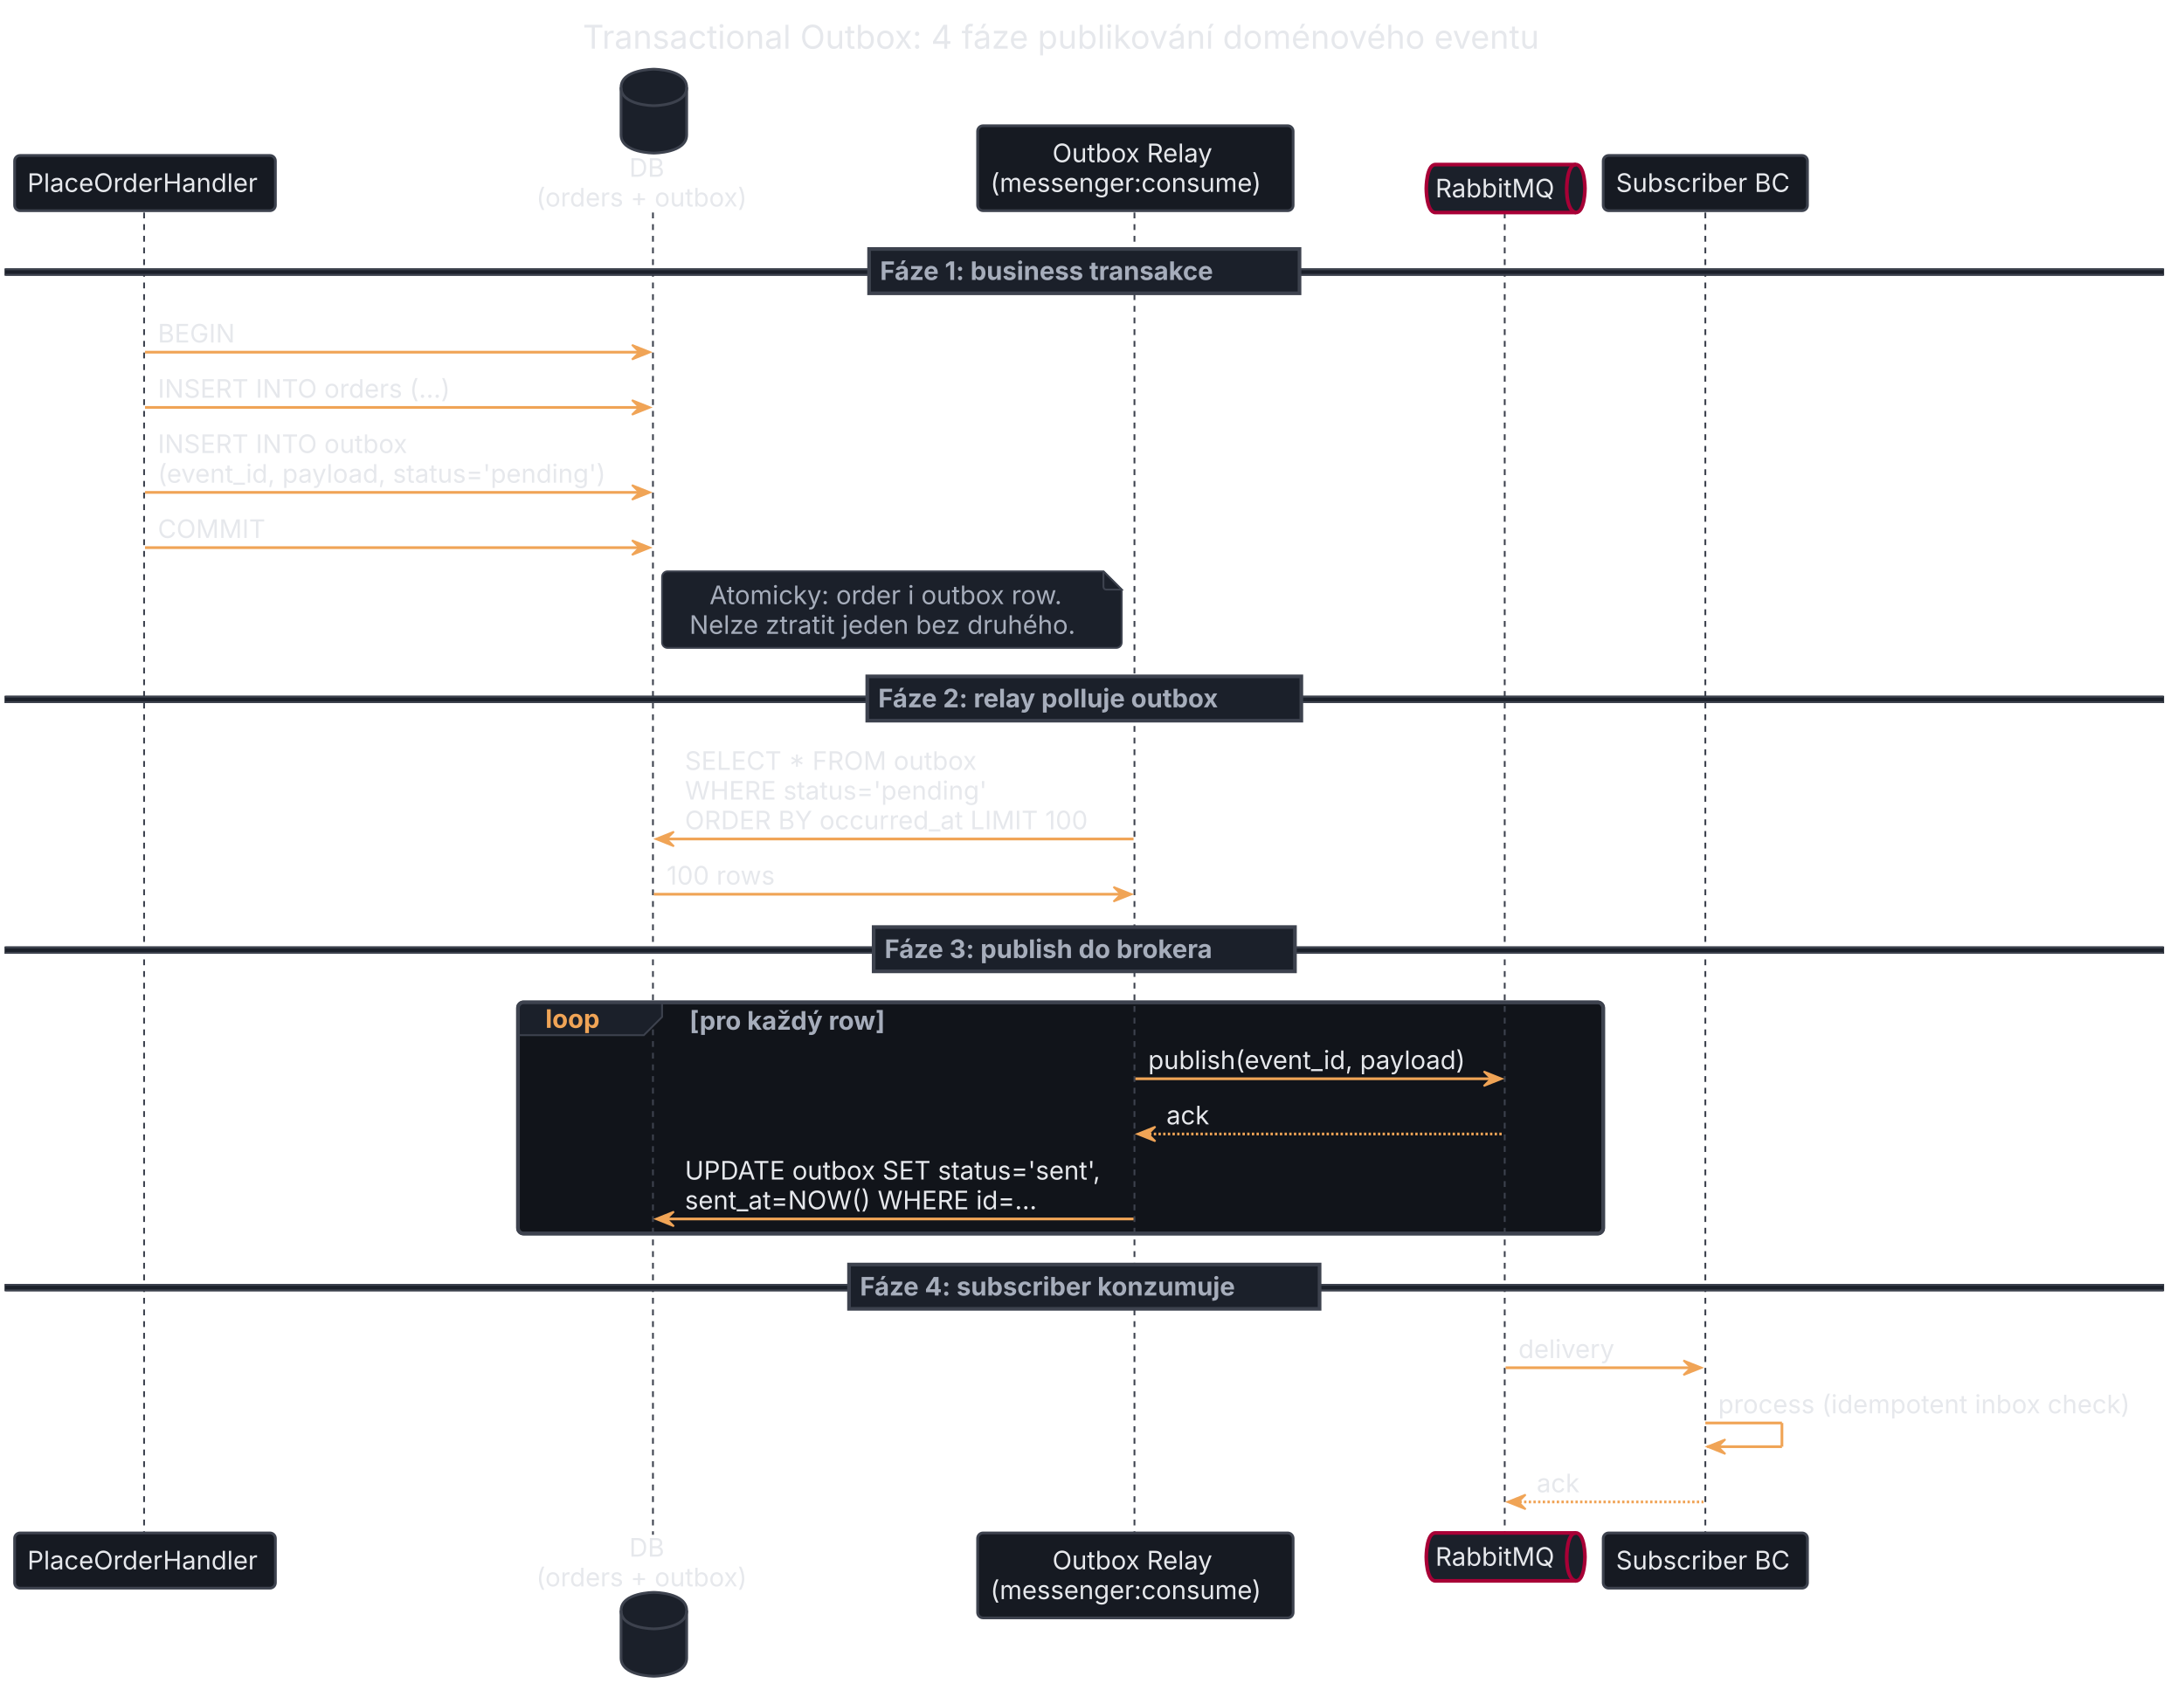
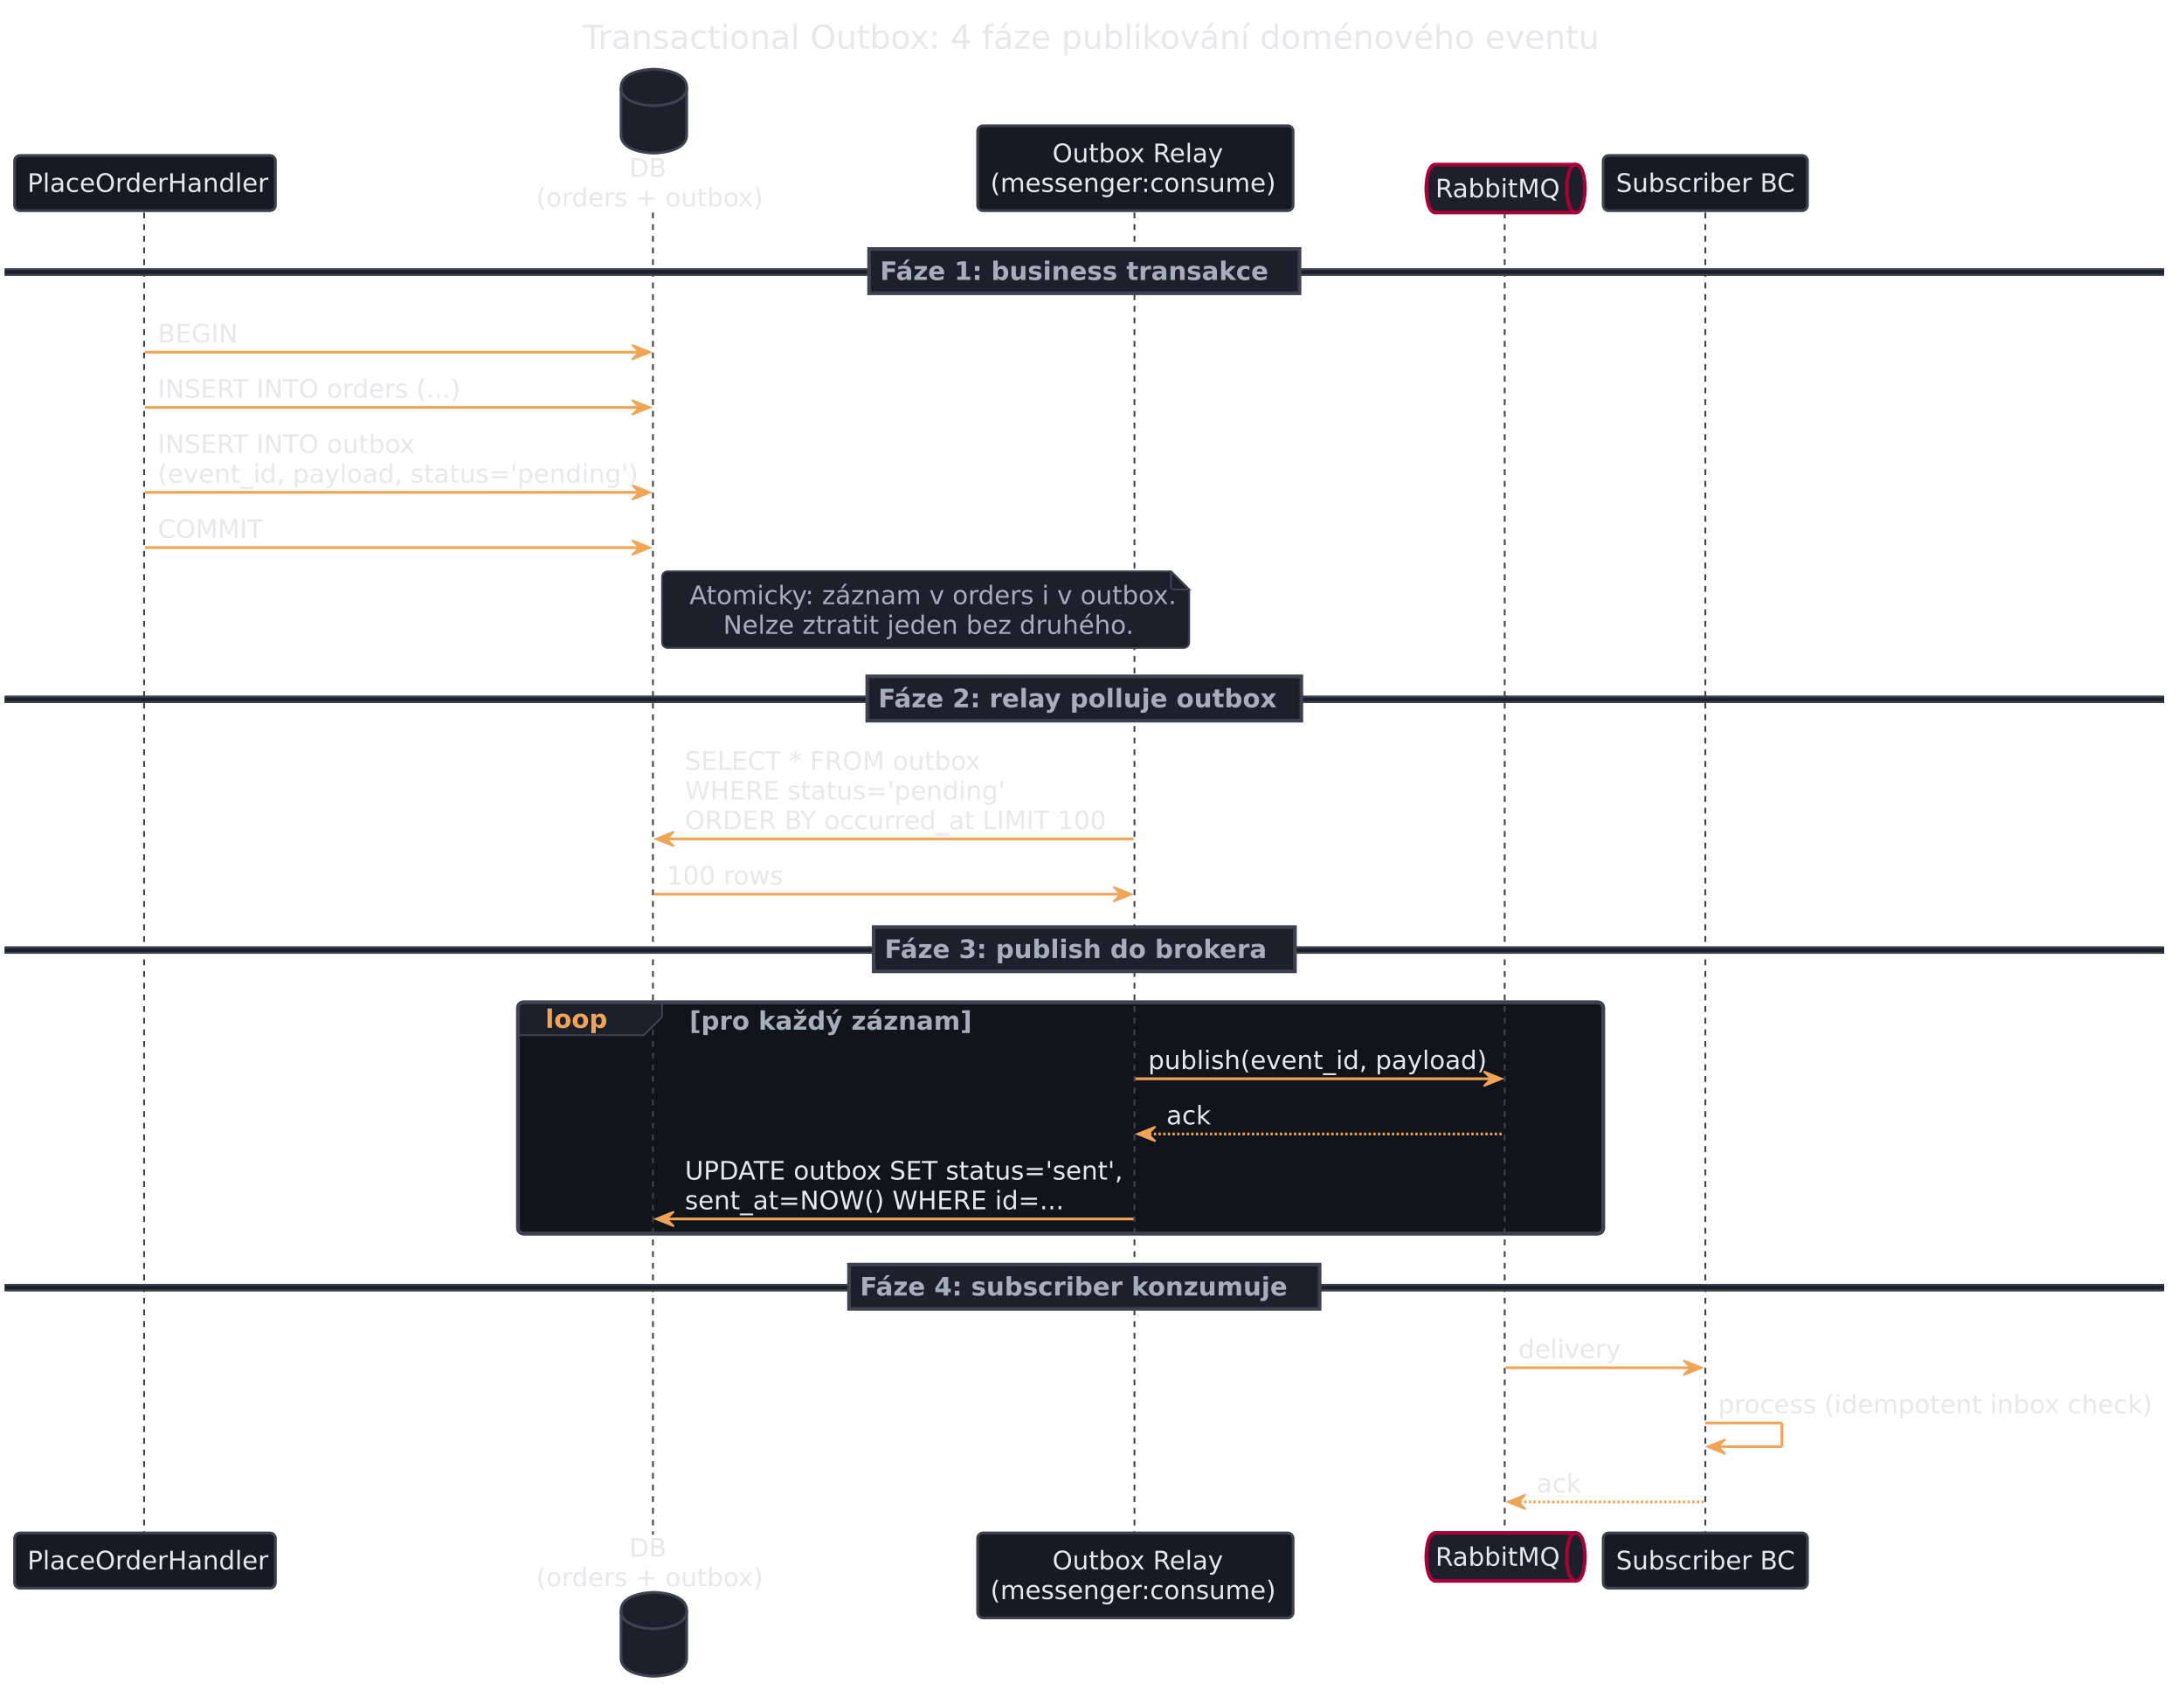
<svg xmlns="http://www.w3.org/2000/svg" contentScriptType="application/ecmascript" contentStyleType="text/css" height="1454.688px" preserveAspectRatio="none" style="width:1871px;height:1454px;background:#11141A;" version="1.1" viewBox="0 0 1871 1454" width="1871.875px" zoomAndPan="magnify">
  <defs />
  <g>
-     <text fill="#E6E8EC" font-family="Inter, ui-sans-serif, system-ui, -apple-system, sans-serif" font-size="28.125" lengthAdjust="spacingAndGlyphs" textLength="859.375" x="499.219" y="41.731">Transactional Outbox: 4 fáze publikování doménového eventu</text>
+     <text fill="#E6E8EC" font-family="DejaVu Sans" font-size="28.125" lengthAdjust="spacingAndGlyphs" textLength="859.375" x="499.219" y="41.731">Transactional Outbox: 4 fáze publikování doménového eventu</text>
    <rect fill="#11141A" height="198.096" rx="4.688" ry="4.688" style="stroke: #3D424E; stroke-width: 3.125;" width="929.688" x="443.75" y="858.911" />
    <line style="stroke: #3D424E; stroke-width: 1.562; stroke-dasharray: 5.0,5.0;" x1="123.438" x2="123.438" y1="182.105" y2="1315.112" />
    <line style="stroke: #3D424E; stroke-width: 1.562; stroke-dasharray: 5.0,5.0;" x1="559.375" x2="559.375" y1="182.105" y2="1315.112" />
    <line style="stroke: #3D424E; stroke-width: 1.562; stroke-dasharray: 5.0,5.0;" x1="971.875" x2="971.875" y1="182.105" y2="1315.112" />
    <line style="stroke: #3D424E; stroke-width: 1.562; stroke-dasharray: 5.0,5.0;" x1="1289.062" x2="1289.062" y1="182.105" y2="1315.112" />
    <line style="stroke: #3D424E; stroke-width: 1.562; stroke-dasharray: 5.0,5.0;" x1="1460.938" x2="1460.938" y1="182.105" y2="1315.112" />
    <rect fill="#161A22" height="47.339" rx="4.688" ry="4.688" style="stroke: #3D424E; stroke-width: 2.344;" width="223.438" x="12.5" y="133.203" />
-     <text fill="#E6E8EC" font-family="Inter, ui-sans-serif, system-ui, -apple-system, sans-serif" font-size="21.875" lengthAdjust="spacingAndGlyphs" textLength="201.562" x="23.438" y="164.446">PlaceOrderHandler</text>
+     <text fill="#E6E8EC" font-family="DejaVu Sans" font-size="21.875" lengthAdjust="spacingAndGlyphs" textLength="201.562" x="23.438" y="164.446">PlaceOrderHandler</text>
    <rect fill="#161A22" height="47.339" rx="4.688" ry="4.688" style="stroke: #3D424E; stroke-width: 2.344;" width="223.438" x="12.5" y="1313.55" />
-     <text fill="#E6E8EC" font-family="Inter, ui-sans-serif, system-ui, -apple-system, sans-serif" font-size="21.875" lengthAdjust="spacingAndGlyphs" textLength="201.562" x="23.438" y="1344.792">PlaceOrderHandler</text>
-     <text fill="#E6E8EC" font-family="Inter, ui-sans-serif, system-ui, -apple-system, sans-serif" font-size="21.875" lengthAdjust="spacingAndGlyphs" textLength="32.812" x="539.062" y="151.482">DB</text>
-     <text fill="#E6E8EC" font-family="Inter, ui-sans-serif, system-ui, -apple-system, sans-serif" font-size="21.875" lengthAdjust="spacingAndGlyphs" textLength="192.188" x="459.375" y="176.946">(orders + outbox)</text>
+     <text fill="#E6E8EC" font-family="DejaVu Sans" font-size="21.875" lengthAdjust="spacingAndGlyphs" textLength="201.562" x="23.438" y="1344.792">PlaceOrderHandler</text>
+     <text fill="#E6E8EC" font-family="DejaVu Sans" font-size="21.875" lengthAdjust="spacingAndGlyphs" textLength="32.812" x="539.062" y="151.482">DB</text>
+     <text fill="#E6E8EC" font-family="DejaVu Sans" font-size="21.875" lengthAdjust="spacingAndGlyphs" textLength="192.188" x="459.375" y="176.946">(orders + outbox)</text>
    <path d="M532.031,74.927 C532.031,59.302 560.156,59.302 560.156,59.302 C560.156,59.302 588.281,59.302 588.281,74.927 L588.281,115.552 C588.281,131.177 560.156,131.177 560.156,131.177 C560.156,131.177 532.031,131.177 532.031,115.552 L532.031,74.927 " fill="#1B202A" style="stroke: #3D424E; stroke-width: 2.344;" />
    <path d="M532.031,74.927 C532.031,90.552 560.156,90.552 560.156,90.552 C560.156,90.552 588.281,90.552 588.281,74.927 " fill="none" style="stroke: #3D424E; stroke-width: 2.344;" />
-     <text fill="#E6E8EC" font-family="Inter, ui-sans-serif, system-ui, -apple-system, sans-serif" font-size="21.875" lengthAdjust="spacingAndGlyphs" textLength="32.812" x="539.062" y="1333.855">DB</text>
-     <text fill="#E6E8EC" font-family="Inter, ui-sans-serif, system-ui, -apple-system, sans-serif" font-size="21.875" lengthAdjust="spacingAndGlyphs" textLength="192.188" x="459.375" y="1359.319">(orders + outbox)</text>
+     <text fill="#E6E8EC" font-family="DejaVu Sans" font-size="21.875" lengthAdjust="spacingAndGlyphs" textLength="32.812" x="539.062" y="1333.855">DB</text>
+     <text fill="#E6E8EC" font-family="DejaVu Sans" font-size="21.875" lengthAdjust="spacingAndGlyphs" textLength="192.188" x="459.375" y="1359.319">(orders + outbox)</text>
    <path d="M532.031,1380.102 C532.031,1364.477 560.156,1364.477 560.156,1364.477 C560.156,1364.477 588.281,1364.477 588.281,1380.102 L588.281,1420.727 C588.281,1436.352 560.156,1436.352 560.156,1436.352 C560.156,1436.352 532.031,1436.352 532.031,1420.727 L532.031,1380.102 " fill="#1B202A" style="stroke: #3D424E; stroke-width: 2.344;" />
    <path d="M532.031,1380.102 C532.031,1395.727 560.156,1395.727 560.156,1395.727 C560.156,1395.727 588.281,1395.727 588.281,1380.102 " fill="none" style="stroke: #3D424E; stroke-width: 2.344;" />
    <rect fill="#161A22" height="72.803" rx="4.688" ry="4.688" style="stroke: #3D424E; stroke-width: 2.344;" width="270.312" x="837.5" y="107.739" />
-     <text fill="#E6E8EC" font-family="Inter, ui-sans-serif, system-ui, -apple-system, sans-serif" font-size="21.875" lengthAdjust="spacingAndGlyphs" textLength="142.188" x="901.562" y="138.982">Outbox Relay</text>
-     <text fill="#E6E8EC" font-family="Inter, ui-sans-serif, system-ui, -apple-system, sans-serif" font-size="21.875" lengthAdjust="spacingAndGlyphs" textLength="248.438" x="848.438" y="164.446">(messenger:consume)</text>
+     <text fill="#E6E8EC" font-family="DejaVu Sans" font-size="21.875" lengthAdjust="spacingAndGlyphs" textLength="142.188" x="901.562" y="138.982">Outbox Relay</text>
+     <text fill="#E6E8EC" font-family="DejaVu Sans" font-size="21.875" lengthAdjust="spacingAndGlyphs" textLength="248.438" x="848.438" y="164.446">(messenger:consume)</text>
    <rect fill="#161A22" height="72.803" rx="4.688" ry="4.688" style="stroke: #3D424E; stroke-width: 2.344;" width="270.312" x="837.5" y="1313.55" />
-     <text fill="#E6E8EC" font-family="Inter, ui-sans-serif, system-ui, -apple-system, sans-serif" font-size="21.875" lengthAdjust="spacingAndGlyphs" textLength="142.188" x="901.562" y="1344.792">Outbox Relay</text>
-     <text fill="#E6E8EC" font-family="Inter, ui-sans-serif, system-ui, -apple-system, sans-serif" font-size="21.875" lengthAdjust="spacingAndGlyphs" textLength="248.438" x="848.438" y="1370.256">(messenger:consume)</text>
+     <text fill="#E6E8EC" font-family="DejaVu Sans" font-size="21.875" lengthAdjust="spacingAndGlyphs" textLength="142.188" x="901.562" y="1344.792">Outbox Relay</text>
+     <text fill="#E6E8EC" font-family="DejaVu Sans" font-size="21.875" lengthAdjust="spacingAndGlyphs" textLength="248.438" x="848.438" y="1370.256">(messenger:consume)</text>
    <path d="M1229.688,141.016 L1350,141.016 C1357.812,141.016 1357.812,161.56 1357.812,161.56 C1357.812,161.56 1357.812,182.105 1350,182.105 L1229.688,182.105 C1221.875,182.105 1221.875,161.56 1221.875,161.56 C1221.875,161.56 1221.875,141.016 1229.688,141.016 " fill="#1B202A" style="stroke: #A80036; stroke-width: 3.125;" />
    <path d="M1350,141.016 C1342.188,141.016 1342.188,161.56 1342.188,161.56 C1342.188,182.105 1350,182.105 1350,182.105 " fill="none" style="stroke: #A80036; stroke-width: 3.125;" />
-     <text fill="#E6E8EC" font-family="Inter, ui-sans-serif, system-ui, -apple-system, sans-serif" font-size="21.875" lengthAdjust="spacingAndGlyphs" textLength="104.688" x="1229.688" y="169.133">RabbitMQ</text>
+     <text fill="#E6E8EC" font-family="DejaVu Sans" font-size="21.875" lengthAdjust="spacingAndGlyphs" textLength="104.688" x="1229.688" y="169.133">RabbitMQ</text>
    <path d="M1229.688,1313.55 L1350,1313.55 C1357.812,1313.55 1357.812,1334.094 1357.812,1334.094 C1357.812,1334.094 1357.812,1354.639 1350,1354.639 L1229.688,1354.639 C1221.875,1354.639 1221.875,1334.094 1221.875,1334.094 C1221.875,1334.094 1221.875,1313.55 1229.688,1313.55 " fill="#1B202A" style="stroke: #A80036; stroke-width: 3.125;" />
    <path d="M1350,1313.55 C1342.188,1313.55 1342.188,1334.094 1342.188,1334.094 C1342.188,1354.639 1350,1354.639 1350,1354.639 " fill="none" style="stroke: #A80036; stroke-width: 3.125;" />
-     <text fill="#E6E8EC" font-family="Inter, ui-sans-serif, system-ui, -apple-system, sans-serif" font-size="21.875" lengthAdjust="spacingAndGlyphs" textLength="104.688" x="1229.688" y="1341.667">RabbitMQ</text>
+     <text fill="#E6E8EC" font-family="DejaVu Sans" font-size="21.875" lengthAdjust="spacingAndGlyphs" textLength="104.688" x="1229.688" y="1341.667">RabbitMQ</text>
    <rect fill="#161A22" height="47.339" rx="4.688" ry="4.688" style="stroke: #3D424E; stroke-width: 2.344;" width="175" x="1373.438" y="133.203" />
-     <text fill="#E6E8EC" font-family="Inter, ui-sans-serif, system-ui, -apple-system, sans-serif" font-size="21.875" lengthAdjust="spacingAndGlyphs" textLength="153.125" x="1384.375" y="164.446">Subscriber BC</text>
+     <text fill="#E6E8EC" font-family="DejaVu Sans" font-size="21.875" lengthAdjust="spacingAndGlyphs" textLength="153.125" x="1384.375" y="164.446">Subscriber BC</text>
    <rect fill="#161A22" height="47.339" rx="4.688" ry="4.688" style="stroke: #3D424E; stroke-width: 2.344;" width="175" x="1373.438" y="1313.55" />
-     <text fill="#E6E8EC" font-family="Inter, ui-sans-serif, system-ui, -apple-system, sans-serif" font-size="21.875" lengthAdjust="spacingAndGlyphs" textLength="153.125" x="1384.375" y="1344.792">Subscriber BC</text>
+     <text fill="#E6E8EC" font-family="DejaVu Sans" font-size="21.875" lengthAdjust="spacingAndGlyphs" textLength="153.125" x="1384.375" y="1344.792">Subscriber BC</text>
    <rect fill="#1B202A" height="4.688" style="stroke: #1B202A; stroke-width: 1.562;" width="1848.438" x="4.688" y="230.774" />
    <line style="stroke: #3D424E; stroke-width: 1.562;" x1="4.688" x2="1853.125" y1="230.774" y2="230.774" />
    <line style="stroke: #3D424E; stroke-width: 1.562;" x1="4.688" x2="1853.125" y1="235.461" y2="235.461" />
    <rect fill="#1B202A" height="37.964" style="stroke: #3D424E; stroke-width: 3.125;" width="368.75" x="744.531" y="213.355" />
-     <text fill="#A6ADBB" font-family="Inter, ui-sans-serif, system-ui, -apple-system, sans-serif" font-size="21.875" font-weight="bold" lengthAdjust="spacingAndGlyphs" textLength="339.062" x="753.906" y="239.909">Fáze 1: business transakce</text>
+     <text fill="#A6ADBB" font-family="DejaVu Sans" font-size="21.875" font-weight="bold" lengthAdjust="spacingAndGlyphs" textLength="339.062" x="753.906" y="239.909">Fáze 1: business transakce</text>
    <polygon fill="#F0A456" points="541.406,295.532,557.031,301.782,541.406,308.032,547.656,301.782" style="stroke: #F0A456; stroke-width: 1.562;" />
    <line style="stroke: #F0A456; stroke-width: 2.344;" x1="124.219" x2="550.781" y1="301.782" y2="301.782" />
-     <text fill="#E6E8EC" font-family="Inter, ui-sans-serif, system-ui, -apple-system, sans-serif" font-size="21.875" lengthAdjust="spacingAndGlyphs" textLength="67.188" x="135.156" y="293.498">BEGIN</text>
+     <text fill="#E6E8EC" font-family="DejaVu Sans" font-size="21.875" lengthAdjust="spacingAndGlyphs" textLength="67.188" x="135.156" y="293.498">BEGIN</text>
    <polygon fill="#F0A456" points="541.406,342.871,557.031,349.121,541.406,355.371,547.656,349.121" style="stroke: #F0A456; stroke-width: 1.562;" />
    <line style="stroke: #F0A456; stroke-width: 2.344;" x1="124.219" x2="550.781" y1="349.121" y2="349.121" />
-     <text fill="#E6E8EC" font-family="Inter, ui-sans-serif, system-ui, -apple-system, sans-serif" font-size="21.875" lengthAdjust="spacingAndGlyphs" textLength="253.125" x="135.156" y="340.837">INSERT INTO orders (...)</text>
+     <text fill="#E6E8EC" font-family="DejaVu Sans" font-size="21.875" lengthAdjust="spacingAndGlyphs" textLength="253.125" x="135.156" y="340.837">INSERT INTO orders (...)</text>
    <polygon fill="#F0A456" points="541.406,415.674,557.031,421.924,541.406,428.174,547.656,421.924" style="stroke: #F0A456; stroke-width: 1.562;" />
    <line style="stroke: #F0A456; stroke-width: 2.344;" x1="124.219" x2="550.781" y1="421.924" y2="421.924" />
-     <text fill="#E6E8EC" font-family="Inter, ui-sans-serif, system-ui, -apple-system, sans-serif" font-size="21.875" lengthAdjust="spacingAndGlyphs" textLength="217.188" x="135.156" y="388.176">INSERT INTO outbox</text>
-     <text fill="#E6E8EC" font-family="Inter, ui-sans-serif, system-ui, -apple-system, sans-serif" font-size="21.875" lengthAdjust="spacingAndGlyphs" textLength="398.438" x="135.156" y="413.64">(event_id, payload, status='pending')</text>
+     <text fill="#E6E8EC" font-family="DejaVu Sans" font-size="21.875" lengthAdjust="spacingAndGlyphs" textLength="217.188" x="135.156" y="388.176">INSERT INTO outbox</text>
+     <text fill="#E6E8EC" font-family="DejaVu Sans" font-size="21.875" lengthAdjust="spacingAndGlyphs" textLength="398.438" x="135.156" y="413.64">(event_id, payload, status='pending')</text>
    <polygon fill="#F0A456" points="541.406,463.013,557.031,469.263,541.406,475.513,547.656,469.263" style="stroke: #F0A456; stroke-width: 1.562;" />
    <line style="stroke: #F0A456; stroke-width: 2.344;" x1="124.219" x2="550.781" y1="469.263" y2="469.263" />
-     <text fill="#E6E8EC" font-family="Inter, ui-sans-serif, system-ui, -apple-system, sans-serif" font-size="21.875" lengthAdjust="spacingAndGlyphs" textLength="89.062" x="135.156" y="460.979">COMMIT</text>
-     <path d="M567.188,494.263 L567.188,550.513 A4.688,4.688 0 0 0 571.875,555.2 L956.25,555.2 A4.688,4.688 0 0 0 960.938,550.513 L960.938,505.2 L945.312,489.575 L571.875,489.575 A4.688,4.688 0 0 0 567.188,494.263 " fill="#1B202A" style="stroke: #3D424E; stroke-width: 1.562;" />
-     <path d="M945.312,489.575 L945.312,502.856 A2.344,2.344 0 0 0 947.656,505.2 L960.938,505.2 L945.312,489.575 " fill="#1B202A" style="stroke: #3D424E; stroke-width: 1.562;" />
-     <text fill="#A6ADBB" font-family="Inter, ui-sans-serif, system-ui, -apple-system, sans-serif" font-size="21.875" lengthAdjust="spacingAndGlyphs" textLength="312.5" x="607.812" y="517.693">Atomicky: order i outbox row.</text>
-     <text fill="#A6ADBB" font-family="Inter, ui-sans-serif, system-ui, -apple-system, sans-serif" font-size="21.875" lengthAdjust="spacingAndGlyphs" textLength="346.875" x="590.625" y="543.156">Nelze ztratit jeden bez druhého.</text>
+     <text fill="#E6E8EC" font-family="DejaVu Sans" font-size="21.875" lengthAdjust="spacingAndGlyphs" textLength="89.062" x="135.156" y="460.979">COMMIT</text>
+     <path d="M567.188,494.263 L567.188,550.513 A4.688,4.688 0 0 0 571.875,555.2 L1014.062,555.2 A4.688,4.688 0 0 0 1018.75,550.513 L1018.75,505.2 L1003.125,489.575 L571.875,489.575 A4.688,4.688 0 0 0 567.188,494.263 " fill="#1B202A" style="stroke: #3D424E; stroke-width: 1.562;" />
+     <path d="M1003.125,489.575 L1003.125,502.856 A2.344,2.344 0 0 0 1005.469,505.2 L1018.75,505.2 L1003.125,489.575 " fill="#1B202A" style="stroke: #3D424E; stroke-width: 1.562;" />
+     <text fill="#A6ADBB" font-family="DejaVu Sans" font-size="21.875" lengthAdjust="spacingAndGlyphs" textLength="404.688" x="590.625" y="517.693">Atomicky: záznam v orders i v outbox.</text>
+     <text fill="#A6ADBB" font-family="DejaVu Sans" font-size="21.875" lengthAdjust="spacingAndGlyphs" textLength="346.875" x="619.531" y="543.156">Nelze ztratit jeden bez druhého.</text>
    <rect fill="#1B202A" height="4.688" style="stroke: #1B202A; stroke-width: 1.562;" width="1848.438" x="4.688" y="596.985" />
    <line style="stroke: #3D424E; stroke-width: 1.562;" x1="4.688" x2="1853.125" y1="596.985" y2="596.985" />
    <line style="stroke: #3D424E; stroke-width: 1.562;" x1="4.688" x2="1853.125" y1="601.672" y2="601.672" />
    <rect fill="#1B202A" height="37.964" style="stroke: #3D424E; stroke-width: 3.125;" width="371.875" x="742.969" y="579.565" />
-     <text fill="#A6ADBB" font-family="Inter, ui-sans-serif, system-ui, -apple-system, sans-serif" font-size="21.875" font-weight="bold" lengthAdjust="spacingAndGlyphs" textLength="342.188" x="752.344" y="606.12">Fáze 2: relay polluje outbox</text>
+     <text fill="#A6ADBB" font-family="DejaVu Sans" font-size="21.875" font-weight="bold" lengthAdjust="spacingAndGlyphs" textLength="342.188" x="752.344" y="606.12">Fáze 2: relay polluje outbox</text>
    <polygon fill="#F0A456" points="577.344,712.671,561.719,718.921,577.344,725.171,571.094,718.921" style="stroke: #F0A456; stroke-width: 1.562;" />
    <line style="stroke: #F0A456; stroke-width: 2.344;" x1="567.969" x2="971.094" y1="718.921" y2="718.921" />
-     <text fill="#E6E8EC" font-family="Inter, ui-sans-serif, system-ui, -apple-system, sans-serif" font-size="21.875" lengthAdjust="spacingAndGlyphs" textLength="251.562" x="586.719" y="659.709">SELECT * FROM outbox</text>
-     <text fill="#E6E8EC" font-family="Inter, ui-sans-serif, system-ui, -apple-system, sans-serif" font-size="21.875" lengthAdjust="spacingAndGlyphs" textLength="270.312" x="586.719" y="685.173">WHERE status='pending'</text>
-     <text fill="#E6E8EC" font-family="Inter, ui-sans-serif, system-ui, -apple-system, sans-serif" font-size="21.875" lengthAdjust="spacingAndGlyphs" textLength="357.812" x="586.719" y="710.637">ORDER BY occurred_at LIMIT 100</text>
+     <text fill="#E6E8EC" font-family="DejaVu Sans" font-size="21.875" lengthAdjust="spacingAndGlyphs" textLength="251.562" x="586.719" y="659.709">SELECT * FROM outbox</text>
+     <text fill="#E6E8EC" font-family="DejaVu Sans" font-size="21.875" lengthAdjust="spacingAndGlyphs" textLength="270.312" x="586.719" y="685.173">WHERE status='pending'</text>
+     <text fill="#E6E8EC" font-family="DejaVu Sans" font-size="21.875" lengthAdjust="spacingAndGlyphs" textLength="357.812" x="586.719" y="710.637">ORDER BY occurred_at LIMIT 100</text>
    <polygon fill="#F0A456" points="953.906,760.01,969.531,766.26,953.906,772.51,960.156,766.26" style="stroke: #F0A456; stroke-width: 1.562;" />
    <line style="stroke: #F0A456; stroke-width: 2.344;" x1="560.156" x2="963.281" y1="766.26" y2="766.26" />
-     <text fill="#E6E8EC" font-family="Inter, ui-sans-serif, system-ui, -apple-system, sans-serif" font-size="21.875" lengthAdjust="spacingAndGlyphs" textLength="100" x="571.094" y="757.976">100 rows</text>
+     <text fill="#E6E8EC" font-family="DejaVu Sans" font-size="21.875" lengthAdjust="spacingAndGlyphs" textLength="100" x="571.094" y="757.976">100 rows</text>
    <rect fill="#1B202A" height="4.688" style="stroke: #1B202A; stroke-width: 1.562;" width="1848.438" x="4.688" y="811.804" />
    <line style="stroke: #3D424E; stroke-width: 1.562;" x1="4.688" x2="1853.125" y1="811.804" y2="811.804" />
    <line style="stroke: #3D424E; stroke-width: 1.562;" x1="4.688" x2="1853.125" y1="816.492" y2="816.492" />
    <rect fill="#1B202A" height="37.964" style="stroke: #3D424E; stroke-width: 3.125;" width="360.938" x="748.438" y="794.385" />
-     <text fill="#A6ADBB" font-family="Inter, ui-sans-serif, system-ui, -apple-system, sans-serif" font-size="21.875" font-weight="bold" lengthAdjust="spacingAndGlyphs" textLength="331.25" x="757.812" y="820.94">Fáze 3: publish do brokera</text>
+     <text fill="#A6ADBB" font-family="DejaVu Sans" font-size="21.875" font-weight="bold" lengthAdjust="spacingAndGlyphs" textLength="331.25" x="757.812" y="820.94">Fáze 3: publish do brokera</text>
    <path d="M448.438,858.911 L567.188,858.911 L567.188,871.411 L551.562,887.036 L443.75,887.036 L443.75,863.599 " fill="#1B202A" style="stroke: #3D424E; stroke-width: 1.562;" />
    <rect fill="none" height="198.096" rx="4.688" ry="4.688" style="stroke: #3D424E; stroke-width: 3.125;" width="929.688" x="443.75" y="858.911" />
-     <text fill="#F0A456" font-family="Inter, ui-sans-serif, system-ui, -apple-system, sans-serif" font-size="21.875" font-weight="bold" lengthAdjust="spacingAndGlyphs" textLength="53.125" x="467.188" y="880.779">loop</text>
-     <text fill="#A6ADBB" font-family="Inter, ui-sans-serif, system-ui, -apple-system, sans-serif" font-size="21.875" font-weight="bold" lengthAdjust="spacingAndGlyphs" textLength="196.875" x="590.625" y="882.341">[pro každý row]</text>
+     <text fill="#F0A456" font-family="DejaVu Sans" font-size="21.875" font-weight="bold" lengthAdjust="spacingAndGlyphs" textLength="53.125" x="467.188" y="880.779">loop</text>
+     <text fill="#A6ADBB" font-family="DejaVu Sans" font-size="21.875" font-weight="bold" lengthAdjust="spacingAndGlyphs" textLength="242.188" x="590.625" y="882.341">[pro každý záznam]</text>
    <polygon fill="#F0A456" points="1271.094,918.115,1286.719,924.365,1271.094,930.615,1277.344,924.365" style="stroke: #F0A456; stroke-width: 1.562;" />
    <line style="stroke: #F0A456; stroke-width: 2.344;" x1="972.656" x2="1280.469" y1="924.365" y2="924.365" />
-     <text fill="#E6E8EC" font-family="Inter, ui-sans-serif, system-ui, -apple-system, sans-serif" font-size="21.875" lengthAdjust="spacingAndGlyphs" textLength="279.688" x="983.594" y="916.081">publish(event_id, payload)</text>
+     <text fill="#E6E8EC" font-family="DejaVu Sans" font-size="21.875" lengthAdjust="spacingAndGlyphs" textLength="279.688" x="983.594" y="916.081">publish(event_id, payload)</text>
    <polygon fill="#F0A456" points="989.844,965.454,974.219,971.704,989.844,977.954,983.594,971.704" style="stroke: #F0A456; stroke-width: 1.562;" />
    <line style="stroke: #F0A456; stroke-width: 2.344; stroke-dasharray: 2.0,2.0;" x1="980.469" x2="1288.281" y1="971.704" y2="971.704" />
-     <text fill="#E6E8EC" font-family="Inter, ui-sans-serif, system-ui, -apple-system, sans-serif" font-size="21.875" lengthAdjust="spacingAndGlyphs" textLength="37.5" x="999.219" y="963.42">ack</text>
+     <text fill="#E6E8EC" font-family="DejaVu Sans" font-size="21.875" lengthAdjust="spacingAndGlyphs" textLength="37.5" x="999.219" y="963.42">ack</text>
    <polygon fill="#F0A456" points="577.344,1038.257,561.719,1044.507,577.344,1050.757,571.094,1044.507" style="stroke: #F0A456; stroke-width: 1.562;" />
    <line style="stroke: #F0A456; stroke-width: 2.344;" x1="567.969" x2="971.094" y1="1044.507" y2="1044.507" />
-     <text fill="#E6E8EC" font-family="Inter, ui-sans-serif, system-ui, -apple-system, sans-serif" font-size="21.875" lengthAdjust="spacingAndGlyphs" textLength="375" x="586.719" y="1010.759">UPDATE outbox SET status='sent',</text>
-     <text fill="#E6E8EC" font-family="Inter, ui-sans-serif, system-ui, -apple-system, sans-serif" font-size="21.875" lengthAdjust="spacingAndGlyphs" textLength="315.625" x="586.719" y="1036.223">sent_at=NOW() WHERE id=...</text>
+     <text fill="#E6E8EC" font-family="DejaVu Sans" font-size="21.875" lengthAdjust="spacingAndGlyphs" textLength="375" x="586.719" y="1010.759">UPDATE outbox SET status='sent',</text>
+     <text fill="#E6E8EC" font-family="DejaVu Sans" font-size="21.875" lengthAdjust="spacingAndGlyphs" textLength="315.625" x="586.719" y="1036.223">sent_at=NOW() WHERE id=...</text>
    <rect fill="#1B202A" height="4.688" style="stroke: #1B202A; stroke-width: 1.562;" width="1848.438" x="4.688" y="1100.989" />
    <line style="stroke: #3D424E; stroke-width: 1.562;" x1="4.688" x2="1853.125" y1="1100.989" y2="1100.989" />
    <line style="stroke: #3D424E; stroke-width: 1.562;" x1="4.688" x2="1853.125" y1="1105.676" y2="1105.676" />
    <rect fill="#1B202A" height="37.964" style="stroke: #3D424E; stroke-width: 3.125;" width="403.125" x="727.344" y="1083.569" />
-     <text fill="#A6ADBB" font-family="Inter, ui-sans-serif, system-ui, -apple-system, sans-serif" font-size="21.875" font-weight="bold" lengthAdjust="spacingAndGlyphs" textLength="373.438" x="736.719" y="1110.124">Fáze 4: subscriber konzumuje</text>
+     <text fill="#A6ADBB" font-family="DejaVu Sans" font-size="21.875" font-weight="bold" lengthAdjust="spacingAndGlyphs" textLength="373.438" x="736.719" y="1110.124">Fáze 4: subscriber konzumuje</text>
    <polygon fill="#F0A456" points="1442.188,1165.747,1457.812,1171.997,1442.188,1178.247,1448.438,1171.997" style="stroke: #F0A456; stroke-width: 1.562;" />
    <line style="stroke: #F0A456; stroke-width: 2.344;" x1="1289.844" x2="1451.562" y1="1171.997" y2="1171.997" />
-     <text fill="#E6E8EC" font-family="Inter, ui-sans-serif, system-ui, -apple-system, sans-serif" font-size="21.875" lengthAdjust="spacingAndGlyphs" textLength="81.25" x="1300.781" y="1163.713">delivery</text>
+     <text fill="#E6E8EC" font-family="DejaVu Sans" font-size="21.875" lengthAdjust="spacingAndGlyphs" textLength="81.25" x="1300.781" y="1163.713">delivery</text>
    <line style="stroke: #F0A456; stroke-width: 2.344;" x1="1460.938" x2="1526.562" y1="1219.336" y2="1219.336" />
    <line style="stroke: #F0A456; stroke-width: 2.344;" x1="1526.562" x2="1526.562" y1="1219.336" y2="1239.648" />
    <line style="stroke: #F0A456; stroke-width: 2.344;" x1="1462.5" x2="1526.562" y1="1239.648" y2="1239.648" />
    <polygon fill="#F0A456" points="1478.125,1233.398,1462.5,1239.648,1478.125,1245.898,1471.875,1239.648" style="stroke: #F0A456; stroke-width: 1.562;" />
-     <text fill="#E6E8EC" font-family="Inter, ui-sans-serif, system-ui, -apple-system, sans-serif" font-size="21.875" lengthAdjust="spacingAndGlyphs" textLength="370.312" x="1471.875" y="1211.052">process (idempotent inbox check)</text>
+     <text fill="#E6E8EC" font-family="DejaVu Sans" font-size="21.875" lengthAdjust="spacingAndGlyphs" textLength="370.312" x="1471.875" y="1211.052">process (idempotent inbox check)</text>
    <polygon fill="#F0A456" points="1307.031,1280.737,1291.406,1286.987,1307.031,1293.237,1300.781,1286.987" style="stroke: #F0A456; stroke-width: 1.562;" />
    <line style="stroke: #F0A456; stroke-width: 2.344; stroke-dasharray: 2.0,2.0;" x1="1297.656" x2="1459.375" y1="1286.987" y2="1286.987" />
-     <text fill="#E6E8EC" font-family="Inter, ui-sans-serif, system-ui, -apple-system, sans-serif" font-size="21.875" lengthAdjust="spacingAndGlyphs" textLength="37.5" x="1316.406" y="1278.703">ack</text>
+     <text fill="#E6E8EC" font-family="DejaVu Sans" font-size="21.875" lengthAdjust="spacingAndGlyphs" textLength="37.5" x="1316.406" y="1278.703">ack</text>
  </g>
</svg>
